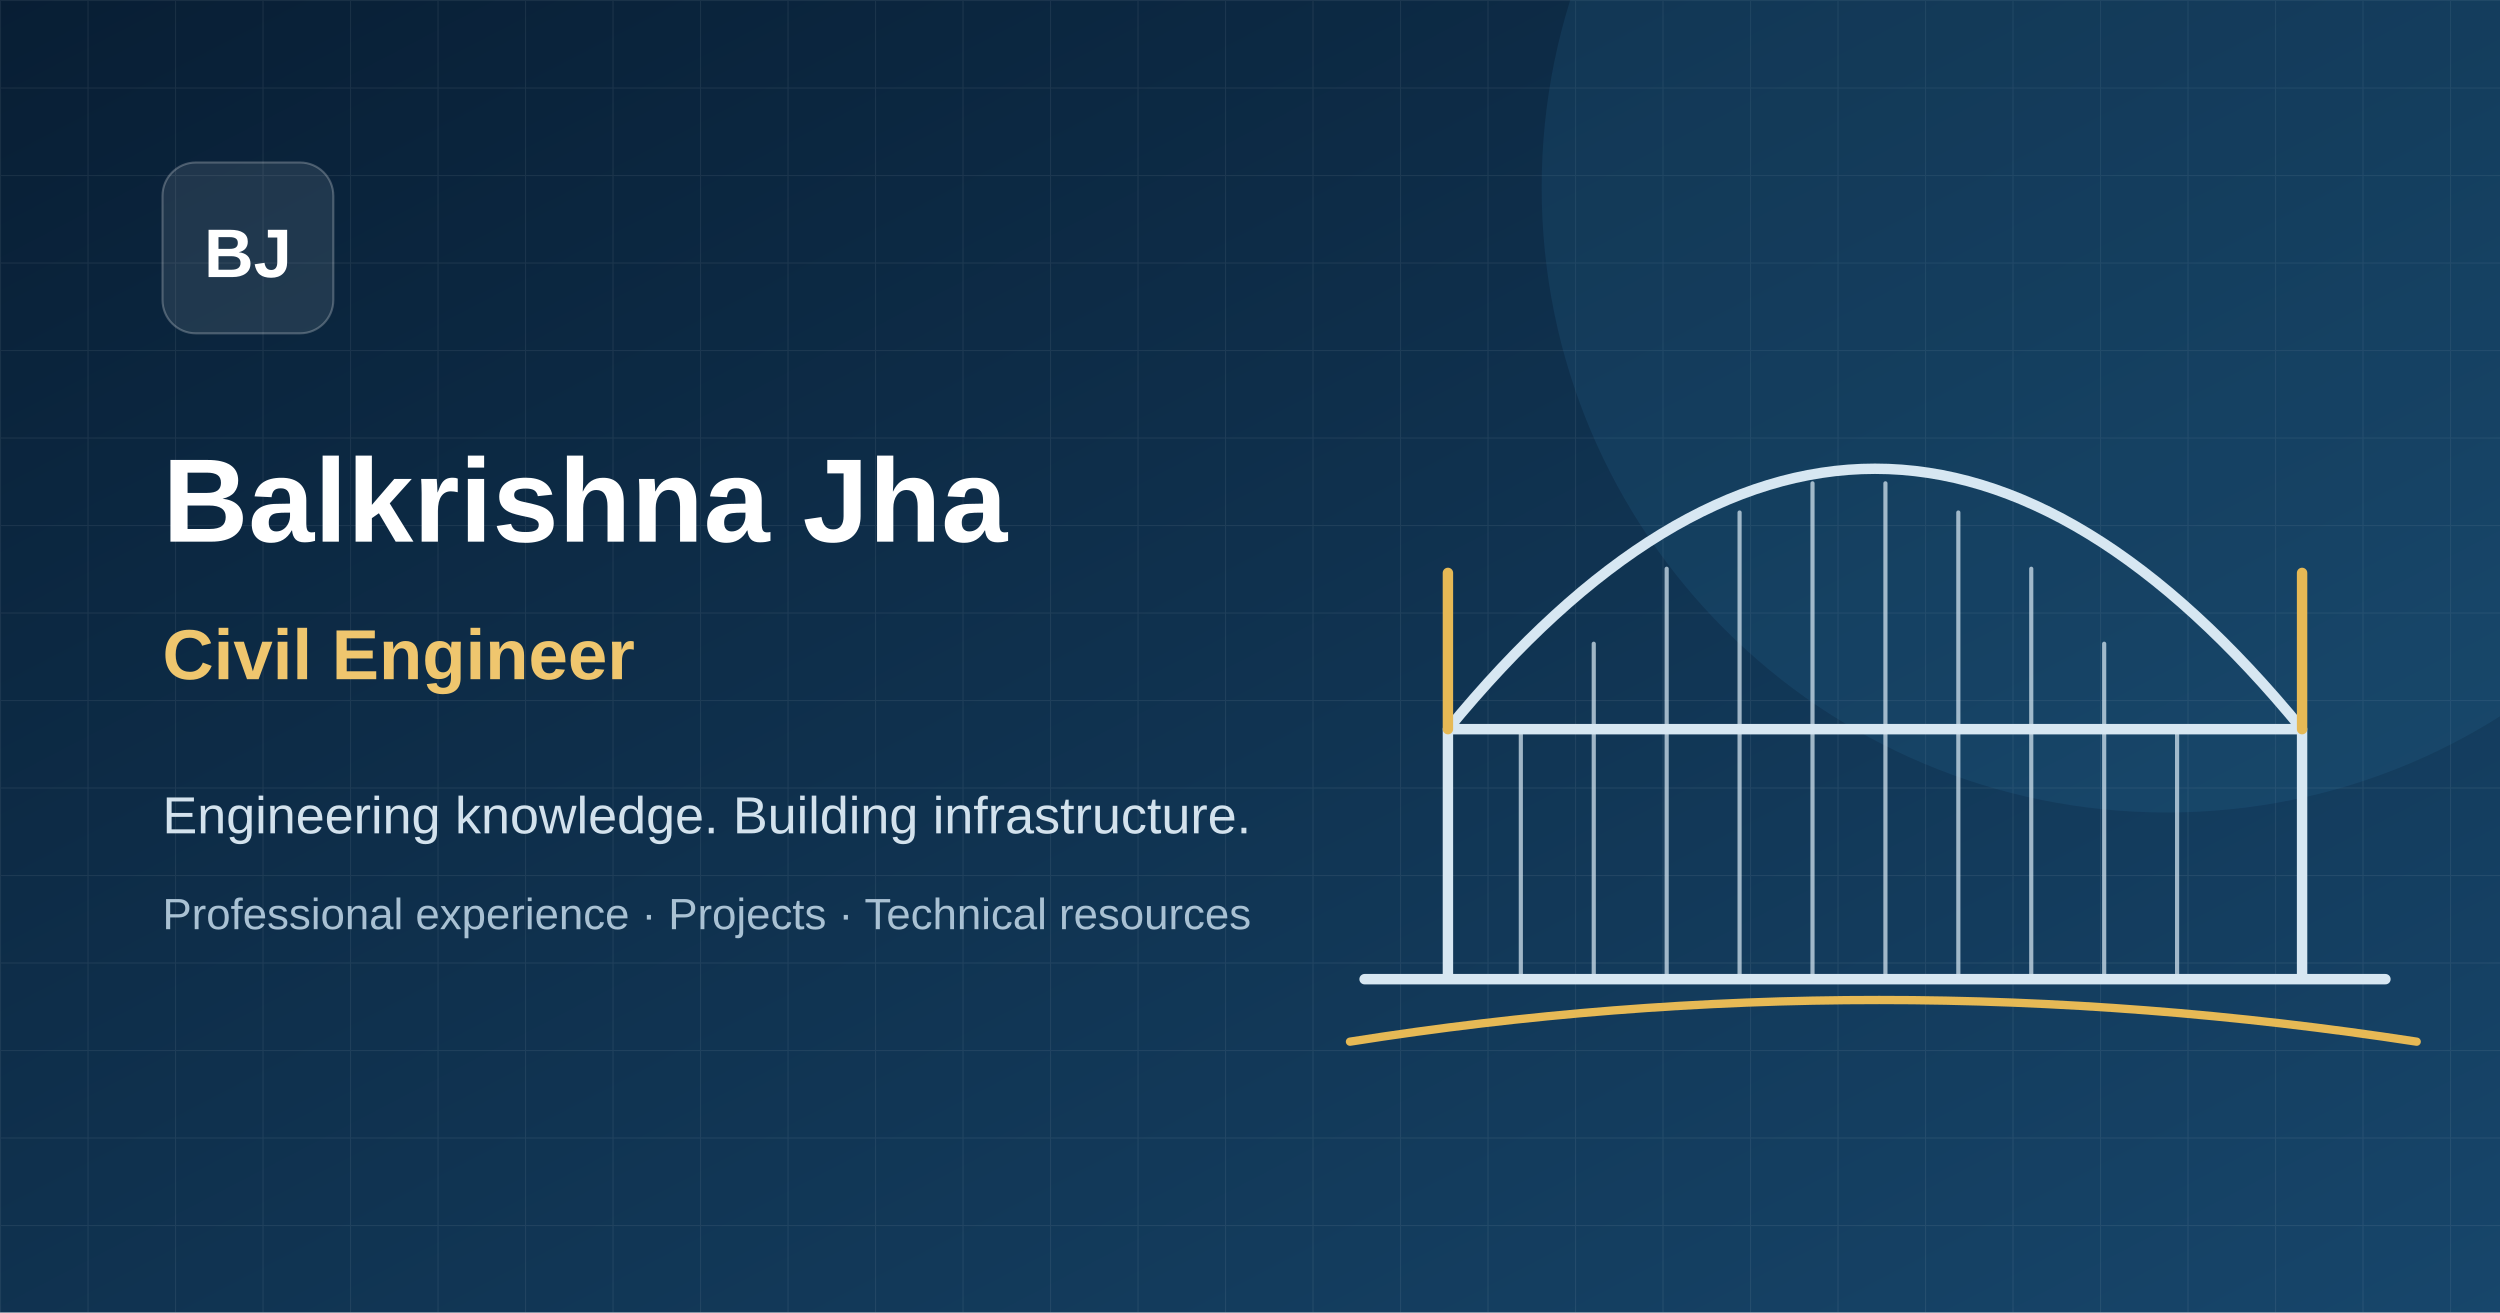
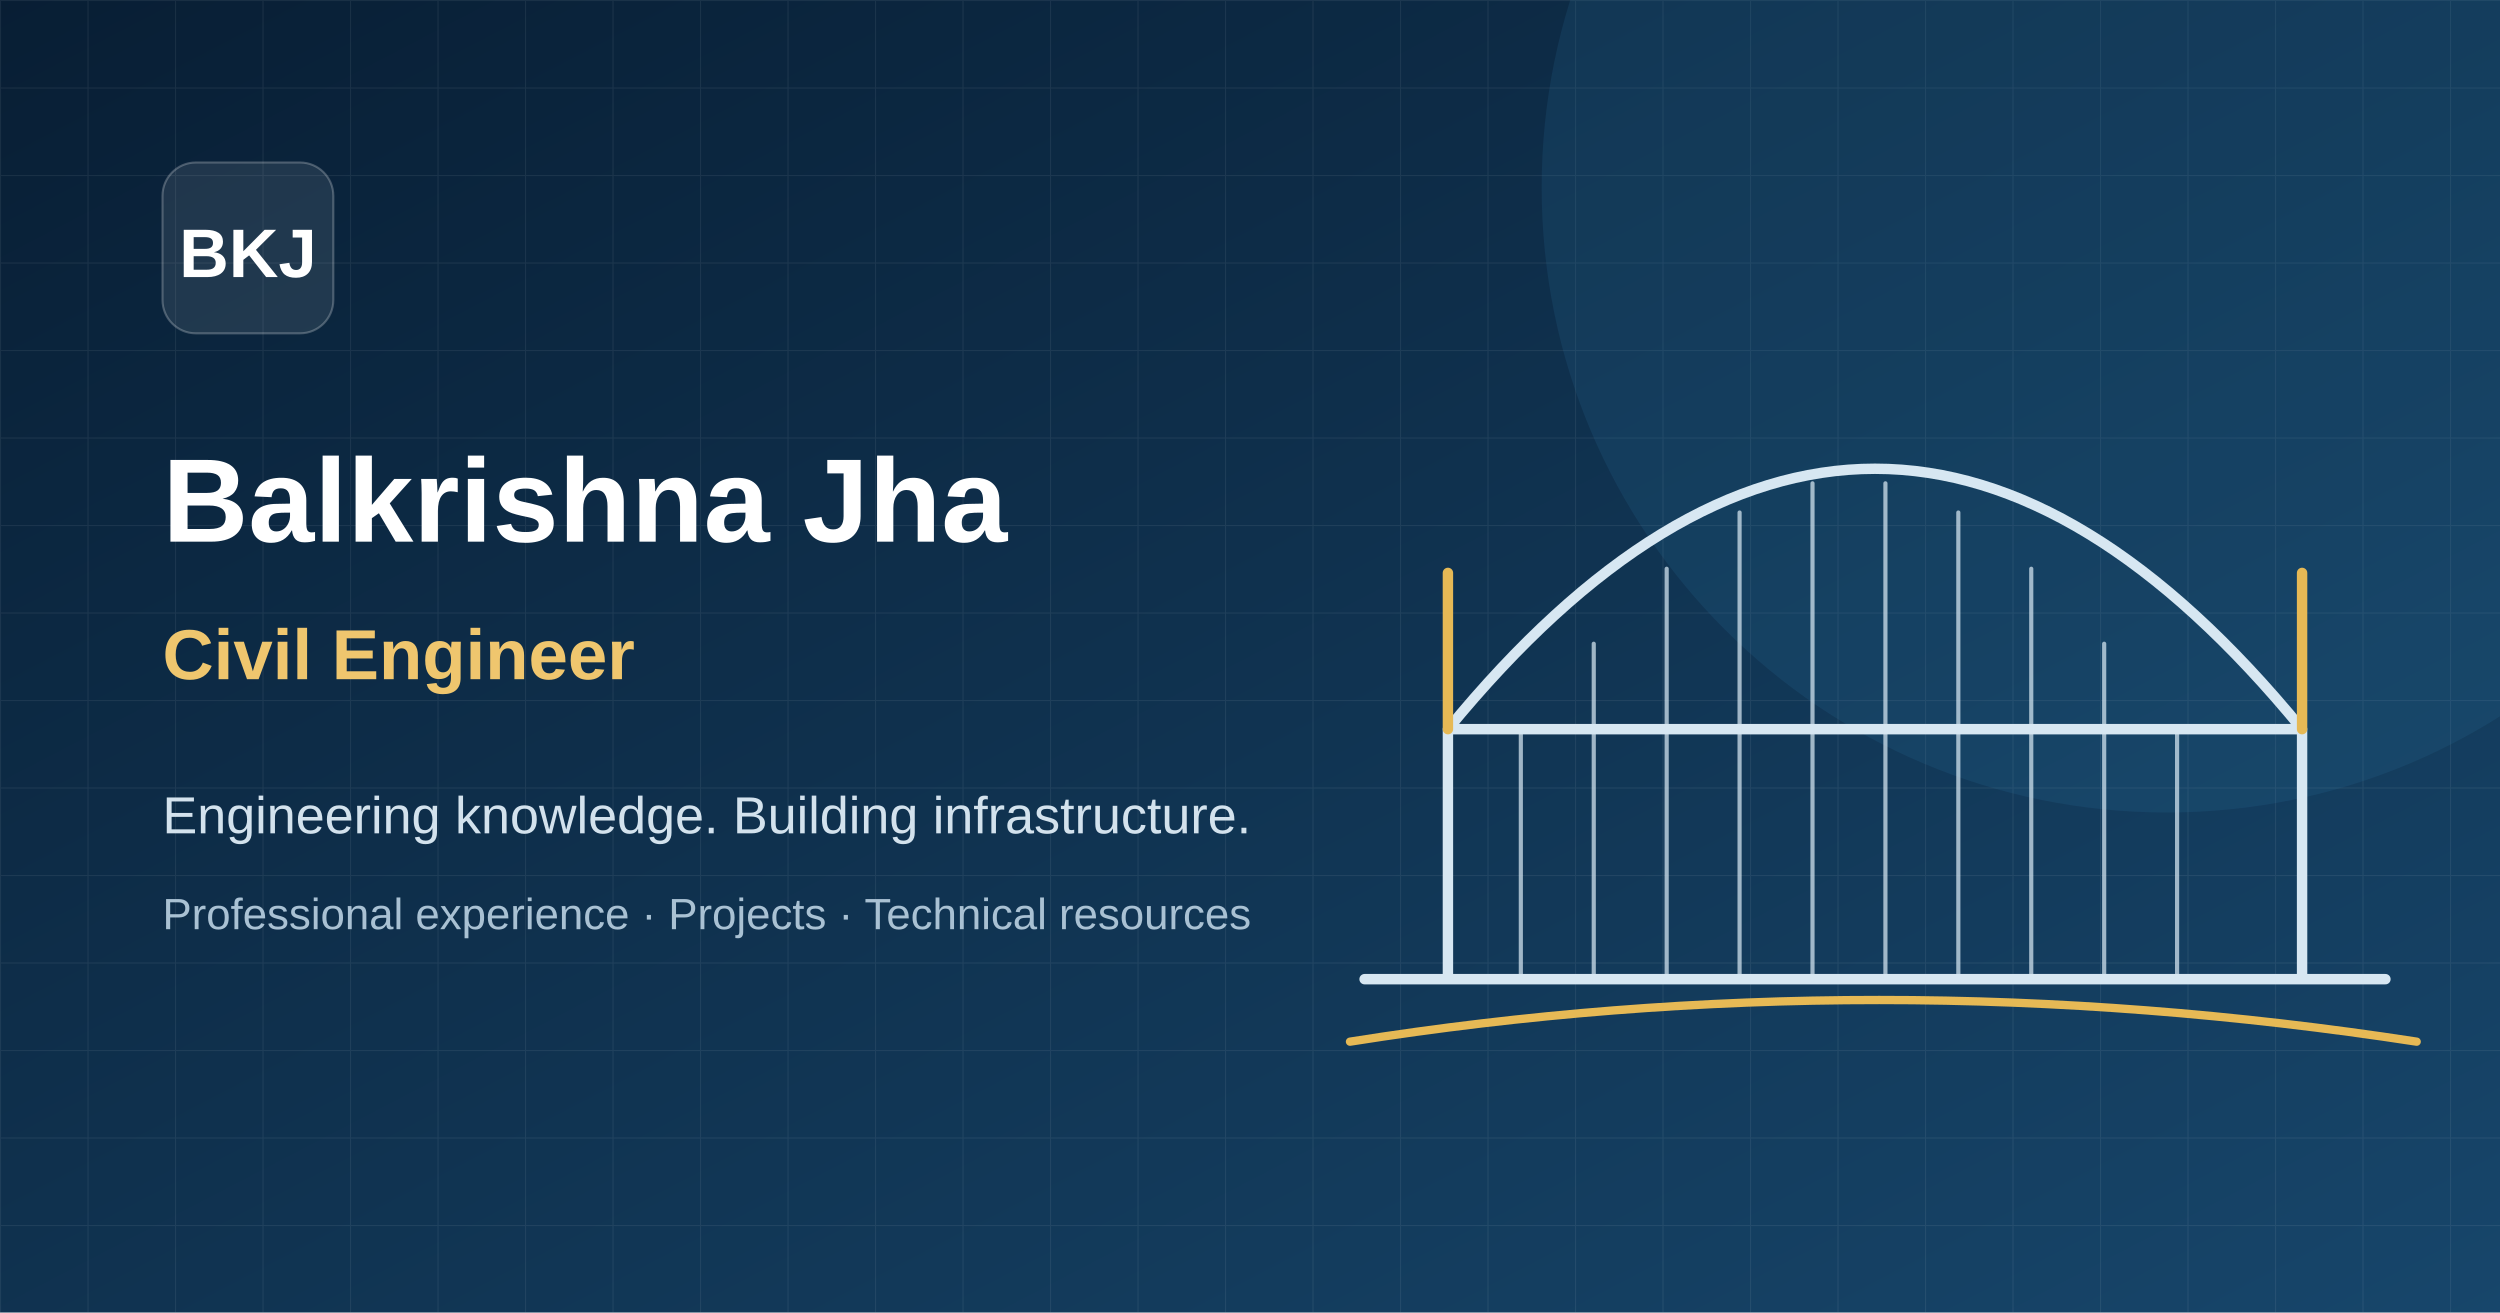
<svg xmlns="http://www.w3.org/2000/svg" width="1200" height="630" viewBox="0 0 1200 630" role="img" aria-labelledby="title desc">
  <defs>
    <linearGradient id="bg" x1="0" y1="0" x2="1" y2="1">
      <stop stop-color="#081e34" />
      <stop offset="1" stop-color="#17466b" />
    </linearGradient>
    <pattern id="grid" width="42" height="42" patternUnits="userSpaceOnUse">
      <path d="M42 0H0V42" fill="none" stroke="#fff" stroke-opacity=".07" />
    </pattern>
  </defs>
  <rect width="1200" height="630" fill="url(#bg)" />
  <rect width="1200" height="630" fill="url(#grid)" />
  <circle cx="1040" cy="90" r="300" fill="#2e78a8" opacity=".16" />
  <rect x="78" y="78" width="82" height="82" rx="16" fill="#ffffff" fill-opacity=".09" stroke="#ffffff" stroke-opacity=".24" />
-   <text x="119" y="133" text-anchor="middle" font-family="Arial,sans-serif" font-size="33" font-weight="700" fill="#fff">BJ</text>
+   <text x="119" y="133" text-anchor="middle" font-family="Arial,sans-serif" font-size="33" font-weight="700" fill="#fff">BKJ</text>
  <text x="78" y="260" font-family="Arial,sans-serif" font-size="57" font-weight="700" fill="#fff">Balkrishna Jha</text>
  <text x="78" y="326" font-family="Arial,sans-serif" font-size="34" font-weight="700" fill="#efc66e">Civil Engineer</text>
  <text x="78" y="400" font-family="Arial,sans-serif" font-size="25" fill="#d3e2ed">Engineering knowledge. Building infrastructure.</text>
  <text x="78" y="446" font-family="Arial,sans-serif" font-size="21" fill="#a9c1d3">Professional experience · Projects · Technical resources</text>
  <g transform="translate(620 120)" fill="none" stroke="#d7e7f2" stroke-linecap="round" stroke-linejoin="round">
    <path d="M35 350H525M75 350V230M485 350V230M75 230Q280 -20 485 230M75 230H485" stroke-width="5" />
    <path d="M110 230V350M145 189V350M180 153V350M215 126V350M250 112V350M285 112V350M320 126V350M355 153V350M390 189V350M425 230V350" stroke-width="2" opacity=".72" />
    <path d="M28 380Q280 340 540 380" stroke="#e6b955" stroke-width="4" />
    <path d="M75 230V155M485 230V155" stroke="#e6b955" stroke-width="5" />
  </g>
</svg>
